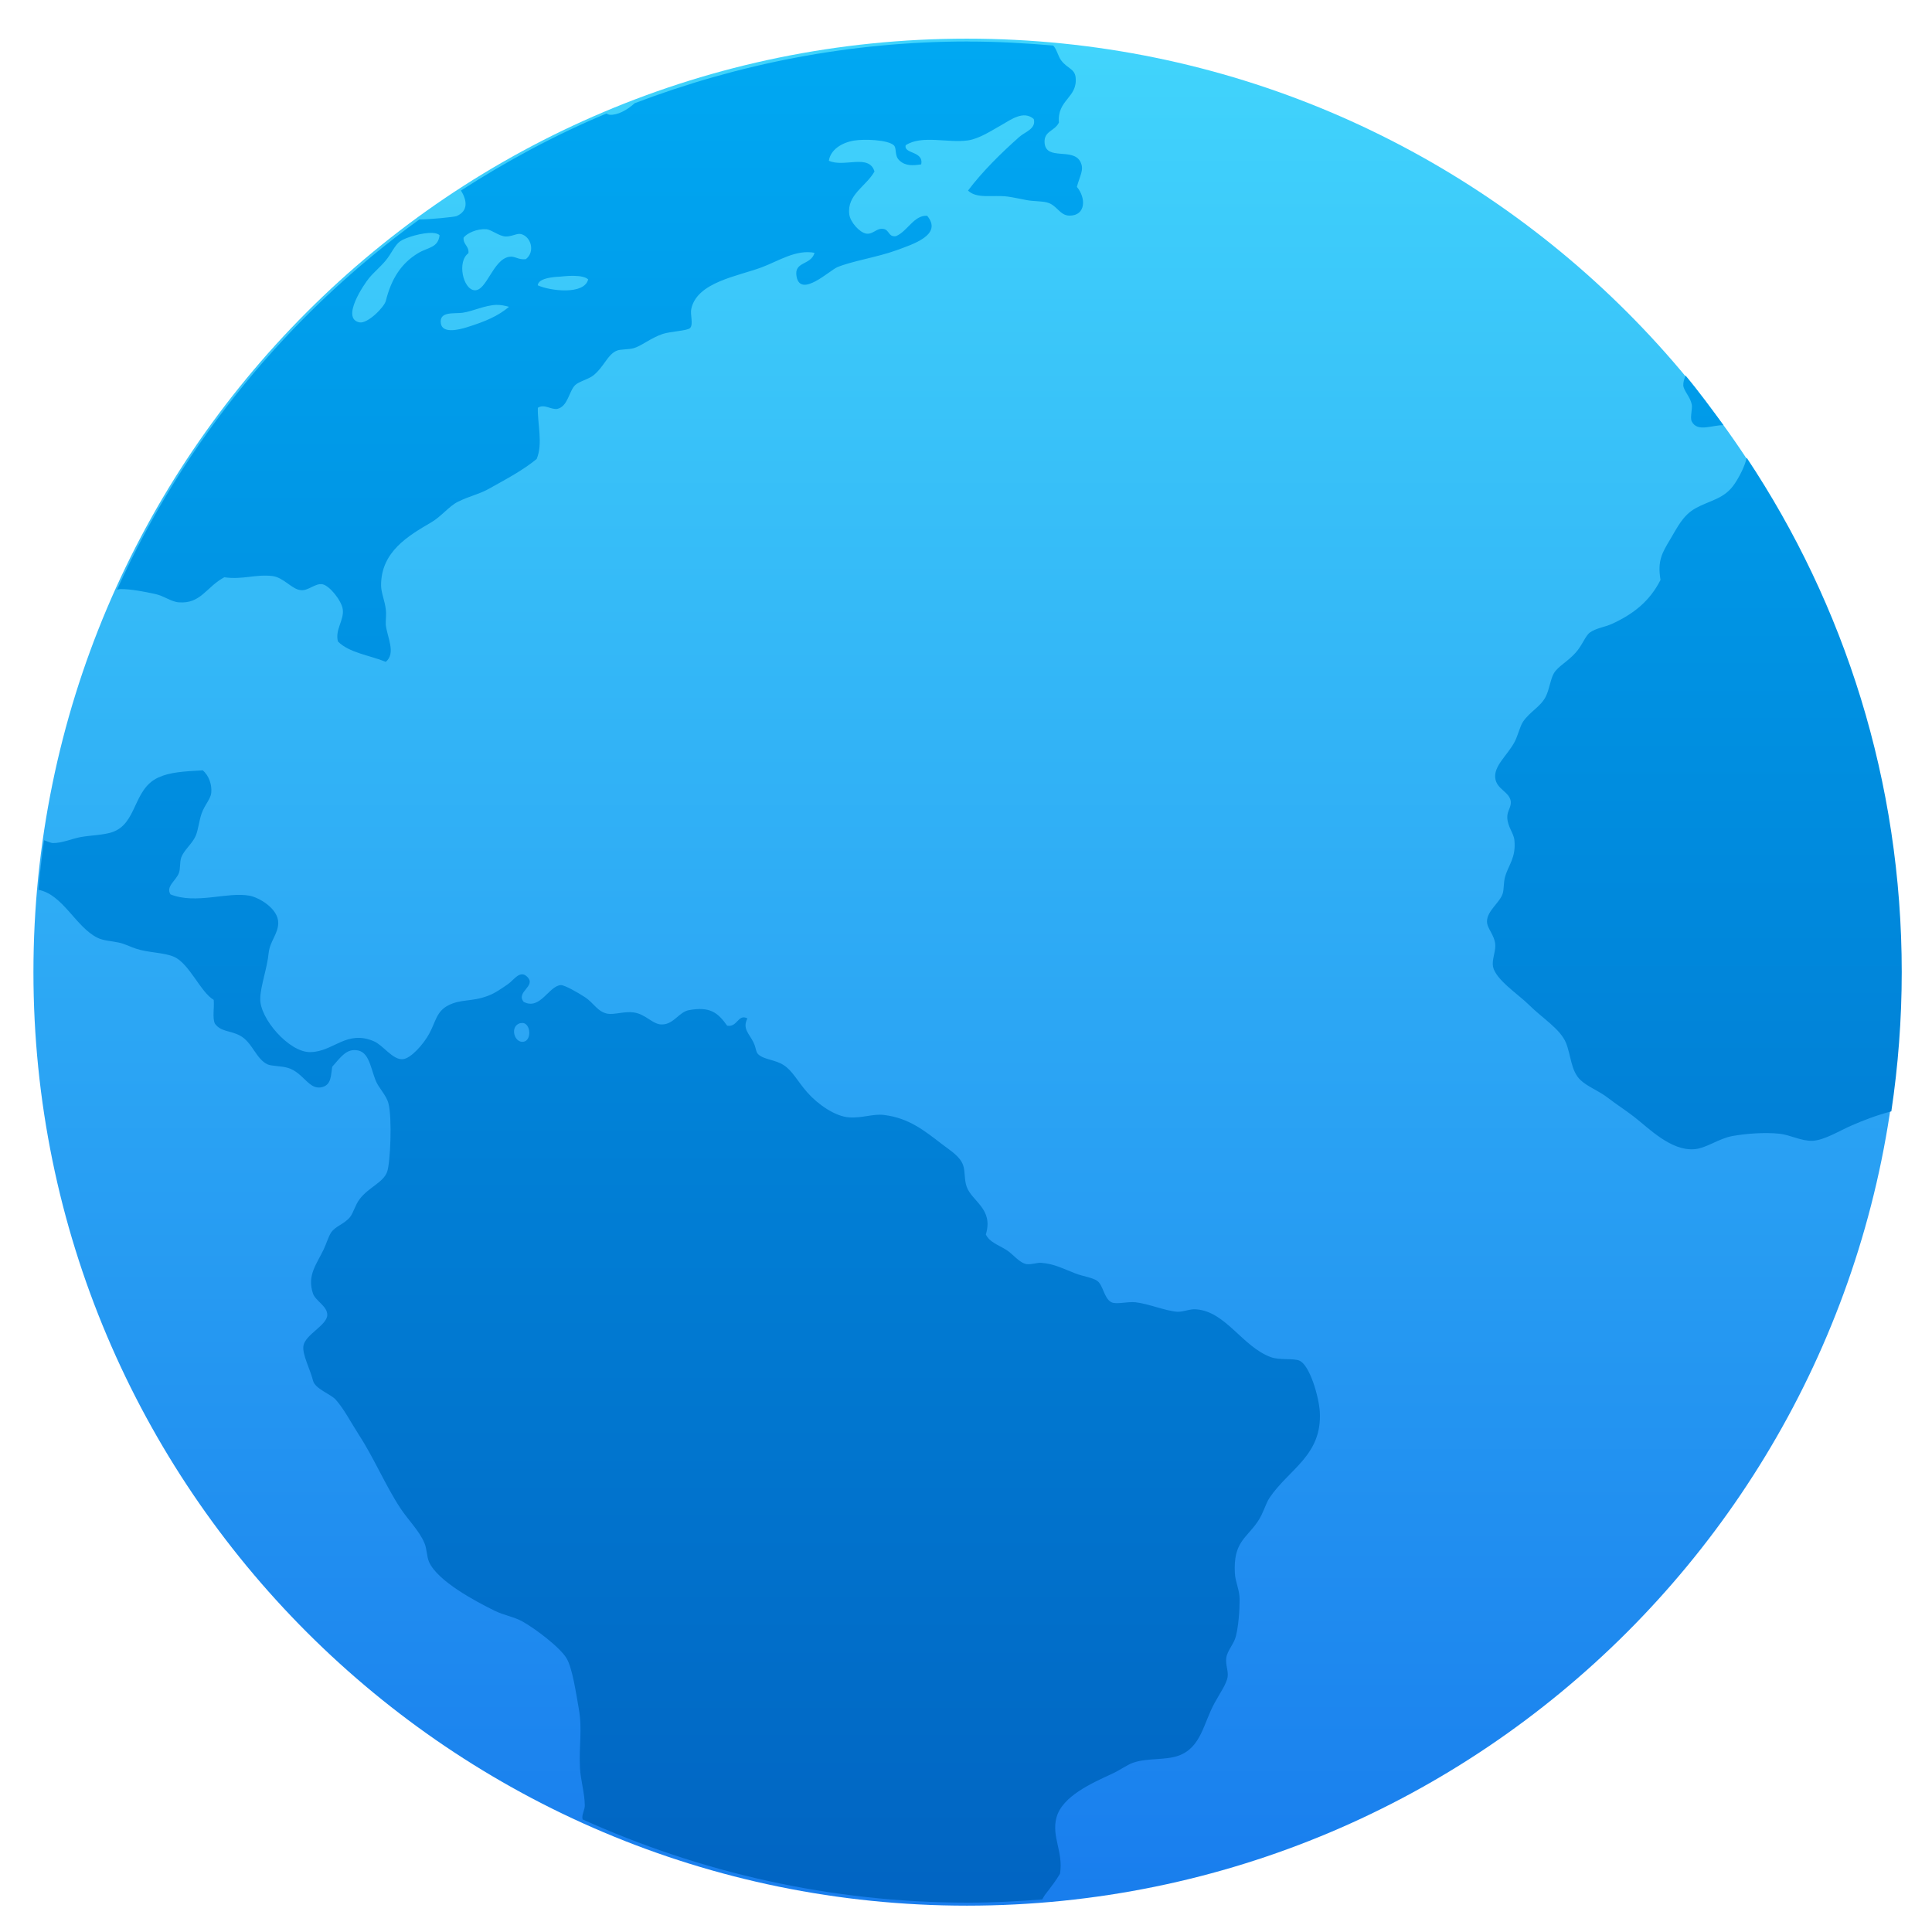
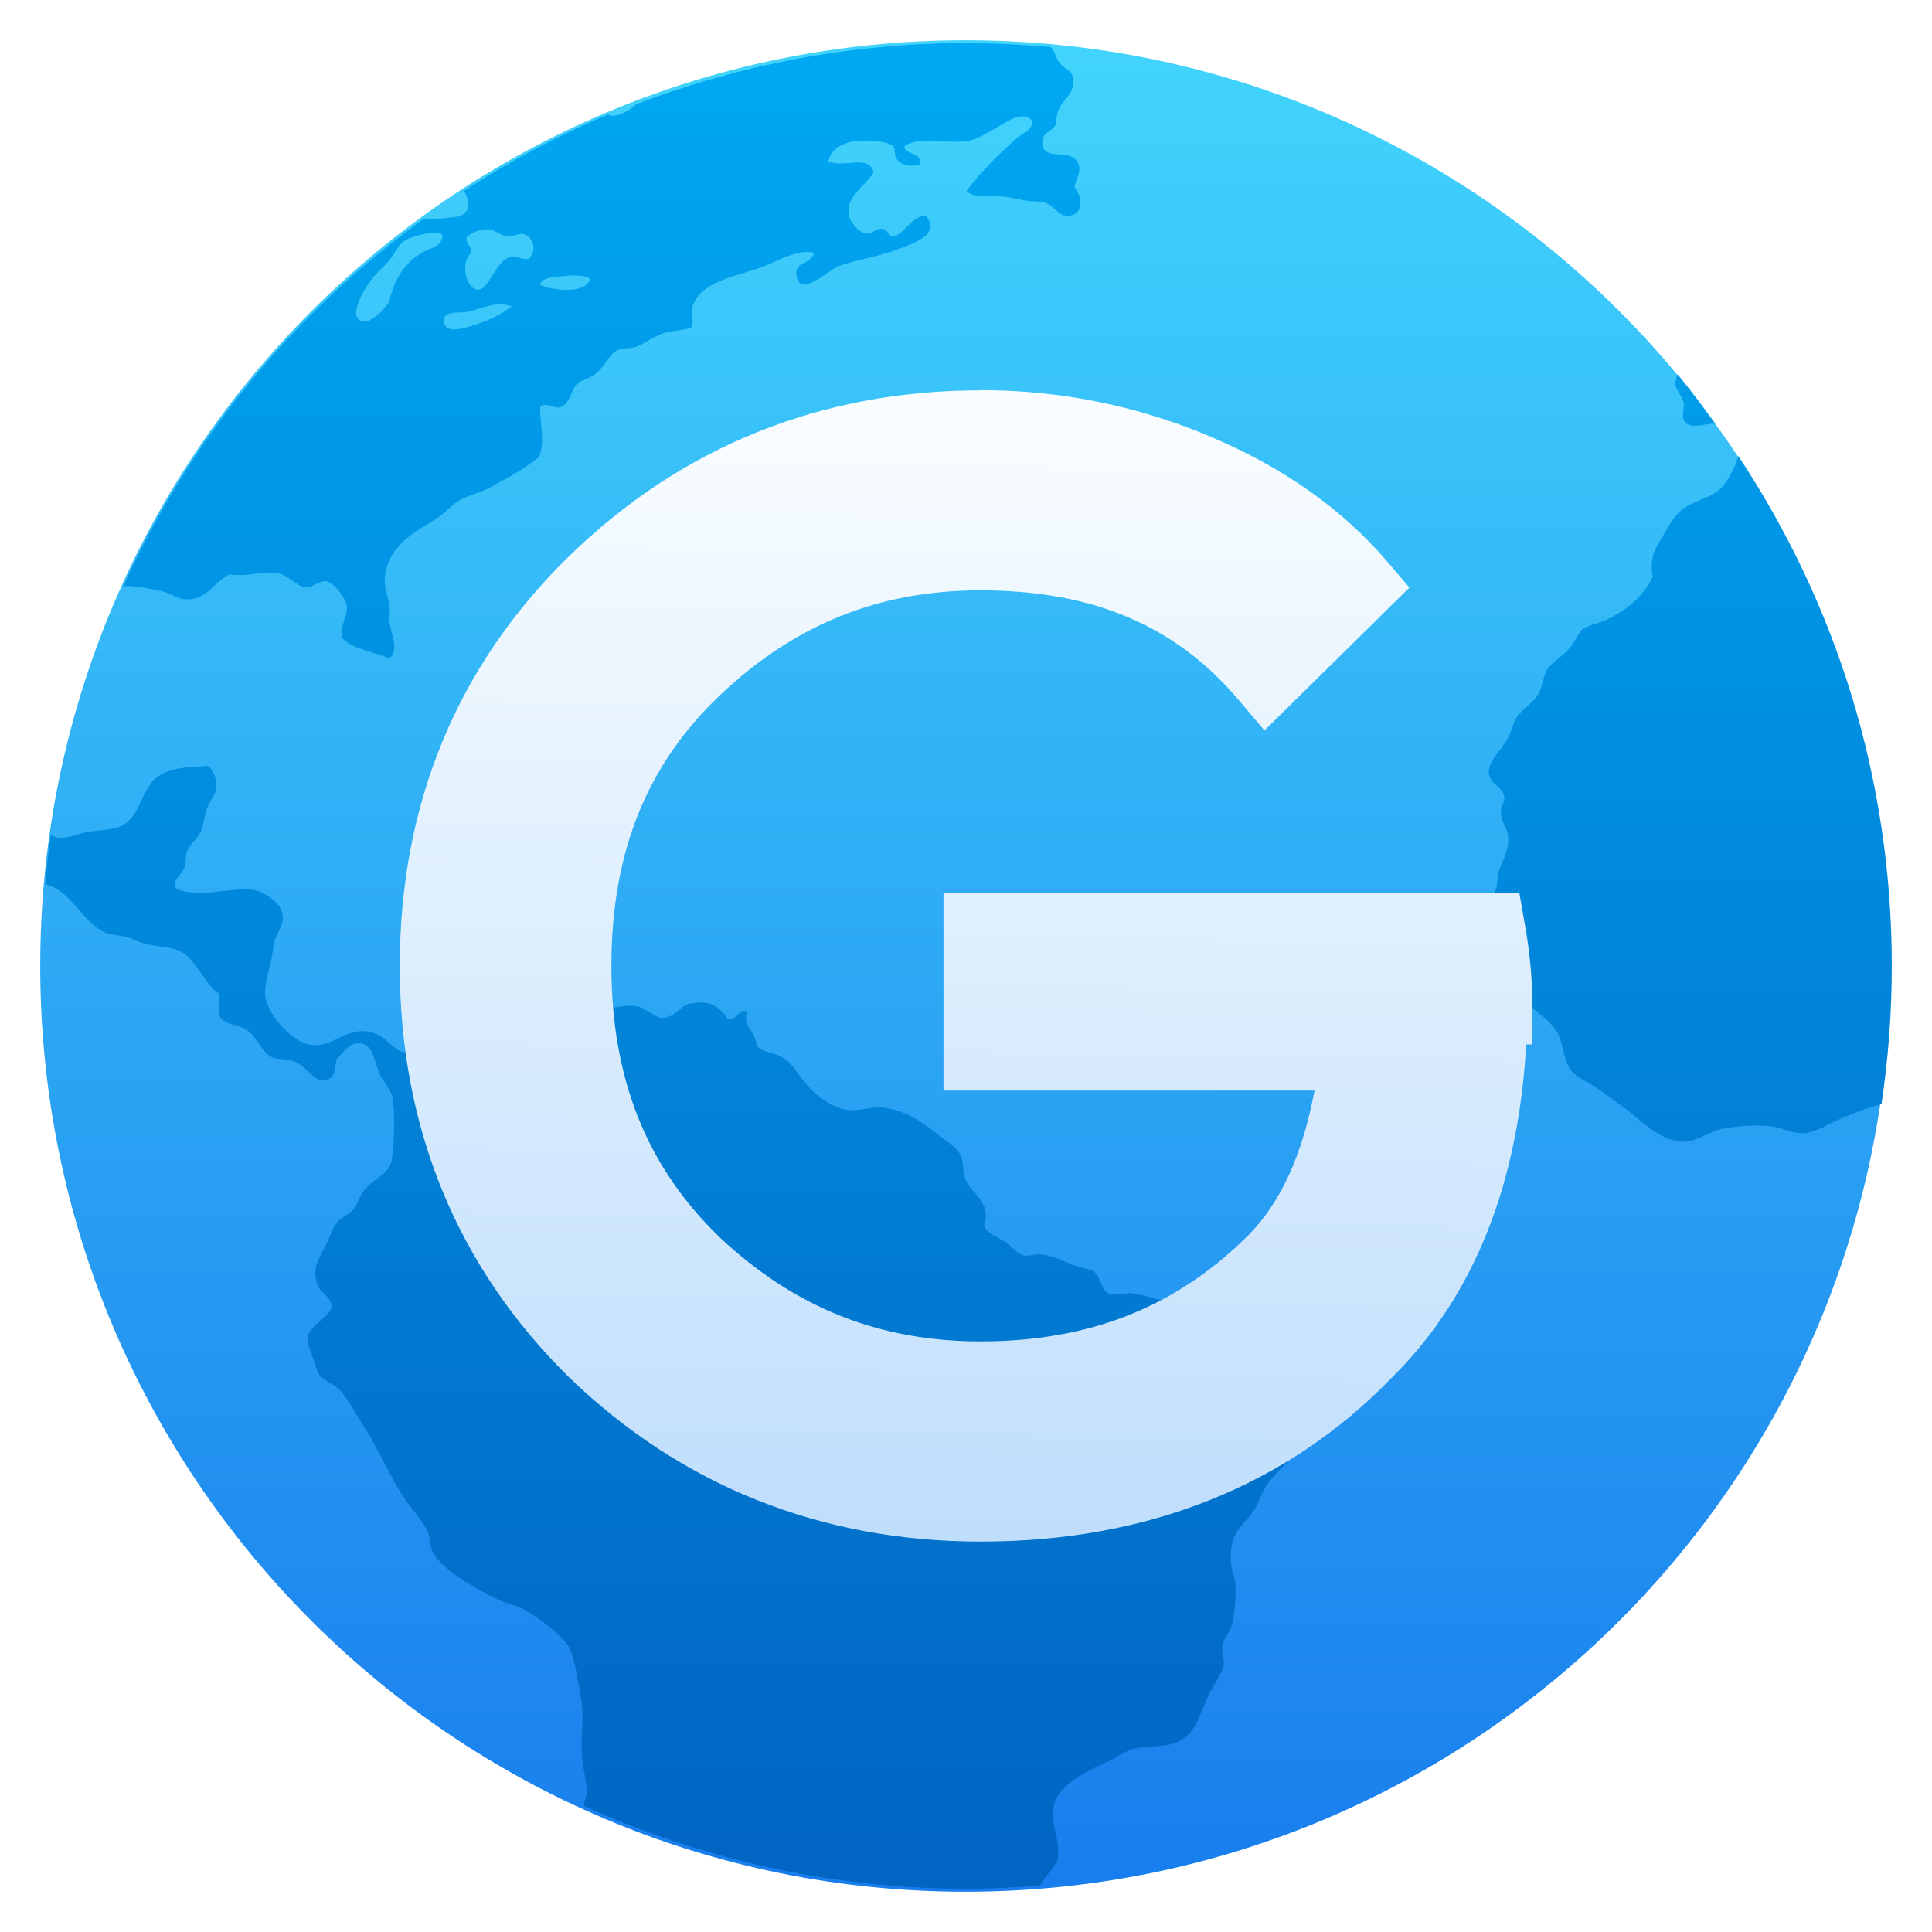
- <svg xmlns="http://www.w3.org/2000/svg" xmlns:xlink="http://www.w3.org/1999/xlink" width="32" height="32" id="svg5453" version="1.1" viewBox="0 0 32 32">
-   <defs id="defs5455">
-     <linearGradient id="linearGradient4194">
-       <stop id="stop4196" offset="0" style="stop-color:#187ced;stop-opacity:1" />
-       <stop id="stop4198" offset="1" style="stop-color:#42d6fc;stop-opacity:1" />
+ <svg xmlns="http://www.w3.org/2000/svg" xmlns:xlink="http://www.w3.org/1999/xlink" id="svg8" version="1.1" viewBox="0 0 12.7 12.7" height="48" width="48">
+   <defs id="defs2">
+     <linearGradient xlink:href="#a" id="linearGradient907" gradientUnits="userSpaceOnUse" x1="399.571" y1="545.798" x2="399.571" y2="517.798" />
+     <linearGradient id="a" gradientUnits="userSpaceOnUse" x1="399.571" x2="399.571" y1="545.798" y2="517.798">
+       <stop offset="0" stop-color="#3889e9" id="stop2" />
+       <stop offset="1" stop-color="#5ea5fb" id="stop4" />
    </linearGradient>
-     <linearGradient id="linearGradient4232">
-       <stop id="stop4234-0" offset="0" style="stop-color:#3889e9;stop-opacity:1" />
-       <stop id="stop4236" offset="1" style="stop-color:#5ea5fb;stop-opacity:1" />
+     <linearGradient id="c" gradientUnits="userSpaceOnUse" x1="400.556" x2="400.556" y1="546.927" y2="516.475">
+       <stop offset="0" stop-color="#187ced" id="stop12" />
+       <stop offset="1" stop-color="#42d6fc" id="stop14" />
    </linearGradient>
-     <linearGradient xlink:href="#linearGradient4232" id="linearGradient3426" x1="399.571" y1="545.798" x2="399.571" y2="517.798" gradientUnits="userSpaceOnUse" />
-     <linearGradient xlink:href="#linearGradient4263" id="linearGradient4161-1-2" x1="16.038" y1="29.505" x2="16.038" y2="2.32" gradientUnits="userSpaceOnUse" gradientTransform="matrix(1.103758,0,0,1.100189,382.9006,514.1883)" />
-     <linearGradient xlink:href="#linearGradient4194" id="linearGradient4288" x1="400.556" y1="546.927" x2="400.556" y2="516.475" gradientUnits="userSpaceOnUse" />
-     <linearGradient xlink:href="#linearGradient6537" id="linearGradient4200" x1="400.556" y1="546.927" x2="400.556" y2="516.475" gradientUnits="userSpaceOnUse" />
-     <linearGradient id="linearGradient4263">
-       <stop style="stop-color:#0164c2;stop-opacity:1" offset="0" id="stop4265" />
-       <stop style="stop-color:#00a9f3;stop-opacity:1" offset="1" id="stop4267" />
+     <linearGradient id="b" gradientTransform="matrix(1.103758,0,0,1.100189,382.9006,514.1883)" gradientUnits="userSpaceOnUse" x1="16.038" x2="16.038" y1="29.505" y2="2.32">
+       <stop offset="0" stop-color="#0164c2" id="stop7" />
+       <stop offset="1" stop-color="#00a9f3" id="stop9" />
    </linearGradient>
-     <linearGradient id="linearGradient6537">
-       <stop style="stop-color:#187ced;stop-opacity:1" offset="0" id="stop6539" />
-       <stop style="stop-color:#42d6fc;stop-opacity:1" offset="1" id="stop6541" />
+     <linearGradient gradientUnits="userSpaceOnUse" y2="14.028" x2="24.937" y1="37.653" x1="24.546" id="linearGradient1521" xlink:href="#linearGradient1519" gradientTransform="matrix(0.3149571,0,0,0.3149571,-1.383451,282.5704)" />
+     <linearGradient id="linearGradient1519">
+       <stop id="stop1515" offset="0" style="stop-color:#bfdefc;stop-opacity:1" />
+       <stop id="stop1517" offset="1" style="stop-color:#f9fdff;stop-opacity:1" />
    </linearGradient>
-     <linearGradient id="linearGradient4231">
-       <stop id="stop4233" offset="0" style="stop-color:#016ed4;stop-opacity:1" />
-       <stop id="stop4235" offset="1" style="stop-color:#00b1ff;stop-opacity:1" />
-     </linearGradient>
-     <linearGradient gradientUnits="userSpaceOnUse" y2="307.753" x2="-328.21" y1="649.741" x1="-324.944" id="linearGradient4237-0" xlink:href="#linearGradient4231" />
-     <linearGradient y2="307.753" x2="-328.21" y1="649.741" x1="-324.944" gradientUnits="userSpaceOnUse" id="linearGradient4266" xlink:href="#linearGradient4231" />
-     <linearGradient y2="307.753" x2="-328.21" y1="649.741" x1="-324.944" gradientUnits="userSpaceOnUse" id="linearGradient4270" xlink:href="#linearGradient4231" />
-     <linearGradient y2="307.753" x2="-328.21" y1="649.741" x1="-324.944" gradientUnits="userSpaceOnUse" id="linearGradient4274" xlink:href="#linearGradient4231" />
-     <linearGradient y2="307.753" x2="-328.21" y1="649.741" x1="-324.944" gradientUnits="userSpaceOnUse" id="linearGradient4278" xlink:href="#linearGradient4231" />
-     <linearGradient xlink:href="#linearGradient4232" id="linearGradient4774" gradientUnits="userSpaceOnUse" x1="399.571" y1="545.798" x2="399.571" y2="517.798" />
+     <linearGradient y2="517.798" x2="399.571" y1="545.798" x1="399.571" gradientUnits="userSpaceOnUse" id="linearGradient868" xlink:href="#a" />
  </defs>
-   <g id="layer1" transform="translate(-384.5714,-515.798)">
-     <ellipse r="14" cy="531.798" cx="400.571" id="ellipse4233" style="opacity:1;fill:url(#linearGradient3426);fill-opacity:1;stroke:none;stroke-width:4;stroke-miterlimit:4;stroke-dasharray:none;stroke-dashoffset:0;stroke-opacity:1" />
-     <g id="g4290" transform="matrix(1.05085,0,0,1.05085,-20.35317,-26.94005)">
-       <circle r="14" cy="531.798" cx="400.571" id="path3377" style="opacity:1;fill:url(#linearGradient4200);fill-opacity:1.0;stroke:url(#linearGradient4288);stroke-width:1.427;stroke-miterlimit:4;stroke-dasharray:none;stroke-dashoffset:0;stroke-opacity:1" />
-       <path style="fill:url(#linearGradient4161-1-2);fill-opacity:1;fill-rule:nonzero;stroke:none;stroke-width:0.7" d="m 400.589,517.129 c -1.856,0 -3.623,0.353 -5.255,0.973 -0.119,0.109 -0.273,0.192 -0.395,0.182 -0.017,-0.002 -0.033,-0.012 -0.051,-0.019 -0.805,0.336 -1.568,0.747 -2.292,1.213 0.094,0.152 0.122,0.322 -0.071,0.404 -0.033,0.013 -0.442,0.055 -0.585,0.052 -2.058,1.491 -3.71,3.496 -4.765,5.837 0.017,-0.003 0.032,-0.01 0.05,-0.011 0.16,-0.003 0.391,0.043 0.545,0.076 0.142,0.029 0.257,0.124 0.379,0.133 0.349,0.027 0.433,-0.244 0.717,-0.395 0.294,0.041 0.489,-0.05 0.754,-0.02 0.181,0.02 0.312,0.213 0.453,0.223 0.119,0.012 0.223,-0.111 0.338,-0.093 0.112,0.018 0.304,0.259 0.322,0.395 0.024,0.169 -0.125,0.321 -0.076,0.507 0.178,0.18 0.501,0.217 0.754,0.321 0.165,-0.136 0.022,-0.388 0,-0.584 -0.003,-0.087 0.012,-0.164 0,-0.244 -0.015,-0.135 -0.073,-0.259 -0.074,-0.375 -0.003,-0.535 0.433,-0.786 0.793,-0.997 0.156,-0.092 0.279,-0.253 0.414,-0.321 0.191,-0.095 0.333,-0.118 0.491,-0.206 0.286,-0.16 0.531,-0.288 0.754,-0.47 0.103,-0.243 0.01,-0.568 0.019,-0.808 0.103,-0.063 0.192,0.027 0.302,0.019 0.172,-0.035 0.187,-0.278 0.285,-0.375 0.057,-0.056 0.212,-0.095 0.283,-0.15 0.172,-0.134 0.228,-0.337 0.378,-0.395 0.054,-0.022 0.178,-0.015 0.263,-0.038 0.112,-0.03 0.271,-0.161 0.453,-0.223 0.119,-0.041 0.39,-0.05 0.435,-0.094 0.056,-0.057 -7.8e-4,-0.216 0.019,-0.301 0.091,-0.425 0.733,-0.515 1.112,-0.657 0.266,-0.1 0.539,-0.284 0.831,-0.228 -0.057,0.202 -0.329,0.13 -0.283,0.375 0.064,0.34 0.52,-0.097 0.641,-0.148 0.23,-0.097 0.625,-0.156 0.927,-0.265 0.265,-0.097 0.74,-0.244 0.49,-0.546 -0.208,-0.012 -0.309,0.244 -0.49,0.321 -0.125,0.021 -0.101,-0.105 -0.208,-0.115 -0.101,-0.012 -0.159,0.093 -0.263,0.075 -0.104,-0.017 -0.25,-0.18 -0.266,-0.301 -0.041,-0.314 0.266,-0.443 0.397,-0.678 -0.087,-0.284 -0.48,-0.058 -0.719,-0.169 0.023,-0.169 0.198,-0.286 0.397,-0.318 0.162,-0.027 0.527,-0.013 0.624,0.072 0.056,0.048 0.004,0.166 0.095,0.245 0.096,0.087 0.214,0.077 0.339,0.058 0.044,-0.214 -0.28,-0.161 -0.244,-0.302 0.255,-0.166 0.669,-0.03 0.982,-0.076 0.18,-0.027 0.368,-0.153 0.527,-0.242 0.151,-0.086 0.348,-0.235 0.509,-0.095 0.043,0.154 -0.14,0.204 -0.226,0.281 -0.289,0.256 -0.586,0.549 -0.81,0.847 0.138,0.134 0.388,0.066 0.621,0.094 0.091,0.012 0.205,0.038 0.302,0.056 0.113,0.021 0.232,0.014 0.32,0.037 0.159,0.038 0.201,0.208 0.358,0.208 0.258,-4.6e-4 0.261,-0.279 0.115,-0.453 0.046,-0.177 0.119,-0.27 0.056,-0.394 -0.116,-0.232 -0.543,-0.012 -0.565,-0.301 -0.013,-0.188 0.157,-0.179 0.226,-0.319 -0.031,-0.362 0.298,-0.389 0.263,-0.713 -0.015,-0.136 -0.13,-0.138 -0.226,-0.265 -0.049,-0.062 -0.072,-0.182 -0.128,-0.236 -0.44,-0.038 -0.886,-0.063 -1.336,-0.063 z m -7.593,2.959 0.002,0 c 0.088,0.012 0.194,0.107 0.3,0.115 0.1,0.003 0.184,-0.056 0.246,-0.038 0.158,0.041 0.224,0.279 0.075,0.395 -0.123,0.015 -0.171,-0.054 -0.264,-0.037 -0.256,0.043 -0.355,0.544 -0.546,0.527 -0.181,-0.015 -0.278,-0.454 -0.095,-0.584 0.012,-0.114 -0.084,-0.132 -0.077,-0.245 0.054,-0.069 0.209,-0.144 0.359,-0.132 z m -0.849,0.059 c 0.052,0.002 0.092,0.014 0.112,0.037 -0.025,0.2 -0.182,0.187 -0.338,0.281 -0.268,0.161 -0.423,0.407 -0.509,0.752 -0.025,0.1 -0.289,0.366 -0.417,0.339 -0.299,-0.063 0.083,-0.613 0.151,-0.696 0.076,-0.093 0.177,-0.174 0.266,-0.281 0.086,-0.104 0.142,-0.243 0.226,-0.301 0.091,-0.063 0.351,-0.138 0.509,-0.132 z m 2.233,0.676 c 0.096,0.002 0.182,0.018 0.221,0.056 -0.061,0.248 -0.598,0.183 -0.795,0.093 0.012,-0.094 0.16,-0.12 0.283,-0.132 0.087,-0.003 0.195,-0.021 0.29,-0.017 z m -1.221,0.458 c 0.064,-0.002 0.128,0.012 0.195,0.03 -0.174,0.145 -0.361,0.227 -0.66,0.321 -0.143,0.045 -0.391,0.101 -0.415,-0.059 -0.03,-0.196 0.21,-0.15 0.341,-0.168 0.165,-0.023 0.346,-0.118 0.539,-0.125 z m 18.739,1.114 c -0.023,0.054 -0.038,0.106 -0.036,0.158 0.012,0.091 0.111,0.178 0.134,0.301 0.012,0.065 -0.031,0.206 0,0.265 0.091,0.176 0.329,0.05 0.499,0.059 -0.193,-0.265 -0.386,-0.531 -0.596,-0.782 z m 0.964,1.293 c -0.027,0.13 -0.115,0.299 -0.187,0.407 -0.164,0.249 -0.388,0.261 -0.624,0.394 -0.197,0.111 -0.281,0.297 -0.397,0.49 -0.125,0.209 -0.202,0.335 -0.151,0.637 -0.169,0.333 -0.424,0.538 -0.773,0.696 -0.103,0.046 -0.244,0.064 -0.339,0.132 -0.075,0.054 -0.118,0.199 -0.226,0.319 -0.132,0.147 -0.271,0.209 -0.341,0.321 -0.054,0.087 -0.072,0.259 -0.132,0.375 -0.081,0.158 -0.252,0.235 -0.358,0.395 -0.048,0.074 -0.081,0.224 -0.134,0.321 -0.12,0.216 -0.324,0.372 -0.302,0.563 0.022,0.184 0.231,0.216 0.246,0.377 0.003,0.091 -0.06,0.146 -0.056,0.245 0.003,0.144 0.101,0.246 0.112,0.357 0.028,0.279 -0.095,0.391 -0.148,0.582 -0.025,0.091 -0.014,0.194 -0.038,0.265 -0.047,0.14 -0.242,0.266 -0.246,0.431 -0.002,0.117 0.121,0.212 0.131,0.377 0.003,0.114 -0.056,0.235 -0.036,0.339 0.04,0.205 0.407,0.443 0.566,0.602 0.213,0.213 0.493,0.377 0.585,0.602 0.077,0.19 0.076,0.438 0.226,0.582 0.11,0.106 0.293,0.172 0.434,0.282 0.132,0.103 0.275,0.192 0.415,0.301 0.23,0.179 0.577,0.536 0.943,0.509 0.191,-0.013 0.387,-0.169 0.604,-0.208 0.223,-0.04 0.512,-0.06 0.737,-0.037 0.172,0.017 0.35,0.12 0.529,0.112 0.189,-0.012 0.406,-0.151 0.621,-0.245 0.173,-0.075 0.385,-0.158 0.618,-0.219 0.107,-0.715 0.164,-1.448 0.164,-2.194 0,-3.003 -0.901,-5.787 -2.443,-8.107 z m -24.337,4.929 c -0.313,0.017 -0.519,0.031 -0.697,0.112 -0.408,0.185 -0.329,0.735 -0.737,0.865 -0.141,0.045 -0.335,0.047 -0.49,0.075 -0.134,0.025 -0.297,0.097 -0.435,0.094 -0.038,-4.7e-4 -0.093,-0.029 -0.141,-0.044 -0.036,0.258 -0.066,0.519 -0.089,0.781 0.388,0.074 0.588,0.587 0.931,0.756 0.094,0.047 0.217,0.05 0.338,0.076 0.097,0.022 0.172,0.063 0.266,0.095 0.2,0.067 0.444,0.059 0.604,0.13 0.24,0.106 0.417,0.557 0.624,0.678 0.012,0.122 -0.024,0.285 0.019,0.375 0.097,0.132 0.236,0.103 0.397,0.189 0.193,0.104 0.252,0.371 0.434,0.453 0.063,0.028 0.221,0.024 0.32,0.055 0.25,0.075 0.332,0.364 0.546,0.301 0.141,-0.041 0.129,-0.185 0.152,-0.319 0.093,-0.1 0.194,-0.259 0.339,-0.262 0.234,-0.012 0.255,0.241 0.341,0.468 0.048,0.128 0.174,0.24 0.207,0.375 0.059,0.234 0.029,0.933 -0.021,1.073 -0.059,0.171 -0.292,0.244 -0.435,0.434 -0.068,0.089 -0.1,0.22 -0.151,0.282 -0.092,0.112 -0.23,0.141 -0.299,0.245 -0.039,0.058 -0.077,0.183 -0.115,0.262 -0.113,0.239 -0.265,0.409 -0.17,0.696 0.04,0.118 0.225,0.197 0.226,0.337 5.3e-4,0.164 -0.349,0.31 -0.376,0.49 -0.021,0.134 0.108,0.372 0.151,0.546 0.031,0.131 0.28,0.213 0.358,0.301 0.132,0.148 0.238,0.358 0.359,0.544 0.239,0.366 0.427,0.813 0.66,1.167 0.123,0.186 0.296,0.353 0.378,0.546 0.042,0.097 0.036,0.213 0.074,0.301 0.135,0.303 0.73,0.62 1.038,0.771 0.144,0.07 0.303,0.094 0.435,0.168 0.2,0.111 0.596,0.41 0.697,0.584 0.09,0.157 0.146,0.539 0.19,0.789 0.059,0.33 6.7e-4,0.584 0.019,0.941 0.012,0.193 0.073,0.388 0.076,0.582 7.5e-4,0.068 -0.036,0.118 -0.039,0.188 -1.1e-4,0.011 0.004,0.024 0.004,0.035 1.853,0.836 3.907,1.312 6.08,1.312 0.393,0 0.781,-0.021 1.165,-0.051 0.017,-0.029 0.032,-0.059 0.054,-0.086 0.089,-0.116 0.167,-0.217 0.226,-0.319 0.056,-0.343 -0.137,-0.583 -0.056,-0.884 0.09,-0.338 0.558,-0.544 0.887,-0.696 0.113,-0.052 0.228,-0.137 0.32,-0.169 0.227,-0.079 0.511,-0.036 0.719,-0.112 0.354,-0.129 0.39,-0.507 0.565,-0.828 0.083,-0.152 0.191,-0.304 0.207,-0.412 0.014,-0.097 -0.036,-0.189 -0.021,-0.304 0.017,-0.114 0.119,-0.212 0.151,-0.337 0.041,-0.163 0.059,-0.402 0.059,-0.583 0,-0.149 -0.07,-0.28 -0.075,-0.414 -0.025,-0.488 0.177,-0.542 0.358,-0.808 0.091,-0.132 0.125,-0.282 0.188,-0.377 0.304,-0.452 0.831,-0.67 0.793,-1.354 -0.012,-0.226 -0.155,-0.737 -0.322,-0.809 -0.095,-0.041 -0.315,-0.003 -0.453,-0.056 -0.446,-0.166 -0.708,-0.717 -1.17,-0.752 -0.098,-0.012 -0.189,0.04 -0.3,0.038 -0.183,-0.012 -0.459,-0.128 -0.661,-0.15 -0.129,-0.013 -0.301,0.038 -0.378,0 -0.118,-0.057 -0.13,-0.274 -0.226,-0.338 -0.075,-0.053 -0.224,-0.07 -0.339,-0.115 -0.186,-0.07 -0.333,-0.154 -0.547,-0.169 -0.066,-0.003 -0.149,0.031 -0.226,0.021 -0.119,-0.021 -0.212,-0.16 -0.322,-0.226 -0.137,-0.084 -0.264,-0.123 -0.32,-0.242 0.124,-0.405 -0.218,-0.518 -0.302,-0.752 -0.04,-0.11 -0.022,-0.242 -0.056,-0.339 -0.05,-0.14 -0.188,-0.221 -0.341,-0.338 -0.273,-0.209 -0.515,-0.406 -0.905,-0.454 -0.172,-0.022 -0.342,0.052 -0.549,0.038 -0.22,-0.013 -0.495,-0.205 -0.66,-0.392 -0.16,-0.183 -0.237,-0.347 -0.377,-0.434 -0.132,-0.085 -0.307,-0.083 -0.397,-0.168 -0.04,-0.037 -0.033,-0.101 -0.076,-0.189 -0.066,-0.137 -0.178,-0.213 -0.095,-0.377 -0.15,-0.077 -0.154,0.143 -0.319,0.115 -0.147,-0.207 -0.271,-0.306 -0.604,-0.245 -0.152,0.028 -0.238,0.22 -0.415,0.225 -0.146,0.012 -0.26,-0.162 -0.453,-0.189 -0.145,-0.021 -0.31,0.039 -0.414,0.02 -0.161,-0.032 -0.211,-0.166 -0.358,-0.262 -0.108,-0.07 -0.317,-0.191 -0.378,-0.189 -0.19,0.012 -0.325,0.402 -0.586,0.264 -0.127,-0.161 0.207,-0.245 0.056,-0.395 -0.114,-0.114 -0.21,0.052 -0.302,0.115 -0.105,0.072 -0.203,0.143 -0.319,0.186 -0.259,0.097 -0.421,0.046 -0.624,0.15 -0.188,0.097 -0.196,0.259 -0.302,0.451 -0.087,0.158 -0.285,0.387 -0.415,0.397 -0.158,0.012 -0.309,-0.22 -0.453,-0.282 -0.432,-0.187 -0.641,0.166 -1,0.17 -0.333,0.012 -0.809,-0.536 -0.792,-0.848 0.003,-0.19 0.11,-0.479 0.132,-0.715 0.021,-0.187 0.149,-0.3 0.151,-0.471 0.003,-0.228 -0.304,-0.404 -0.453,-0.431 -0.352,-0.065 -0.842,0.141 -1.246,-0.021 -0.077,-0.127 0.09,-0.216 0.134,-0.339 0.025,-0.07 0.01,-0.165 0.036,-0.242 0.044,-0.12 0.171,-0.213 0.227,-0.339 0.042,-0.097 0.053,-0.237 0.095,-0.357 0.05,-0.137 0.14,-0.225 0.151,-0.321 0.013,-0.127 -0.034,-0.273 -0.134,-0.357 z m 5.044,3.981 c 0.128,0.012 0.144,0.275 0.013,0.297 -0.141,0.022 -0.213,-0.221 -0.076,-0.284 0.023,-0.012 0.045,-0.012 0.063,-0.011 l 0,-0.002 z" id="path34-7-3" />
-       <g transform="matrix(0.6280165,0,0,0.6280165,137.0014,200.0038)" id="layer1-22" />
-       <g transform="matrix(0.9516102,0,0,0.9516102,-17.49592,34.42344)" id="layer1-30">
-         <g transform="matrix(0.09021051,0,0,0.09021051,438.3362,482.0766)" id="g4207-2">
-           <g transform="matrix(1.204087,0,0,1.204087,-35.71922,-130.8496)" id="g4571-9">
-             <g id="layer1-5-32" transform="matrix(9.206295,0,0,9.206295,-4262.747,-3635.204)">
-               <g id="g4207-8-0" transform="matrix(0.09021051,0,0,0.09021051,438.3362,482.0766)">
-                 <g id="g4571-5-2" transform="matrix(1.204087,0,0,1.204087,63.52082,-89.41129)">
-                   <g id="layer1-9-8" transform="matrix(15.075,0,0,15.075,-6218.922,-8263.619)">
-                     <circle r="0" cy="531.798" cx="400.571" id="ellipse4233-2" style="opacity:1;fill:url(#linearGradient4774);fill-opacity:1;stroke:none;stroke-width:4;stroke-miterlimit:4;stroke-dasharray:none;stroke-dashoffset:0;stroke-opacity:1" />
-                   </g>
-                 </g>
-               </g>
-             </g>
-             <g id="layer1-4-52" transform="matrix(9.206295,0,0,9.206295,-4388.458,-4368.38)" style="display:inline" />
-             <g transform="translate(-14.07353,-2.010505)" id="g5299-3">
-               <g transform="matrix(0.9594637,0,0,0.9594637,-17.71079,32.81424)" id="g4724-0">
-                 <g id="g6482-7" transform="translate(107.0692,39.91938)">
-                   <g transform="translate(2.9510586e-6,-0.8787642)" id="g4224-1">
-                     <g id="g5856-5" transform="matrix(0.9482425,0,0,0.9482425,-4.646926,6.824388)" />
-                     <g transform="matrix(1.051075,0,0,1.051075,16.46024,-22.65007)" id="g4222-5">
-                       <g style="fill:url(#linearGradient4237-0);fill-opacity:1;stroke:none;stroke-width:15.27;stroke-miterlimit:4;stroke-dasharray:none" transform="matrix(1.263185,0,0,1.263185,90.22739,-154.9607)" id="g4235-8">
-                         <g transform="matrix(8.797127,0,0,8.797127,-3865.87,-4050.798)" id="layer1-14-6" style="fill:url(#linearGradient4278);fill-opacity:1;stroke:none;stroke-width:1.736;stroke-miterlimit:4;stroke-dasharray:none">
-                           <g id="layer1-1-6" transform="matrix(1.678138,0,0,1.678138,-263.9189,-368.6503)" style="fill:url(#linearGradient4270);fill-opacity:1;stroke:none;stroke-width:1.034;stroke-miterlimit:4;stroke-dasharray:none">
-                             <path d="" style="opacity:1;fill:url(#linearGradient4266);fill-opacity:1;stroke:none;stroke-width:1.034;stroke-linecap:round;stroke-linejoin:round;stroke-miterlimit:4;stroke-dasharray:none;stroke-opacity:1" id="path4693-0" r="13.408" cy="526.612" cx="396.619" />
-                           </g>
-                           <g style="fill:url(#linearGradient4274);fill-opacity:1;stroke:none;stroke-width:1.591;stroke-miterlimit:4;stroke-dasharray:none" id="layer1-8-9" transform="matrix(1.090726,0,0,1.090726,-87.78323,-57.81163)" />
-                         </g>
-                       </g>
-                       <g transform="matrix(0.8235306,0,0,0.8235306,-685.0886,86.35657)" id="g4207-88-3" />
-                     </g>
-                   </g>
-                 </g>
-               </g>
-             </g>
-           </g>
-         </g>
+   <g transform="translate(0,-284.3)" id="layer1">
+     <g transform="matrix(0.3933206,0,0,0.3935756,-151.2132,81.30712)" id="g27">
+       <circle style="fill:url(#linearGradient868)" r="0" cx="400.571" cy="531.798" id="ellipse17" />
+       <g transform="matrix(1.05085,0,0,1.05085,-20.35317,-26.94005)" id="g25">
+         <circle style="fill:url(#c);stroke:url(#c);stroke-width:1.427" cx="400.571" cy="531.798" r="14" id="circle19" />
+         <path style="fill:url(#b)" d="m 400.589,517.129 c -1.856,0 -3.623,0.353 -5.255,0.973 -0.119,0.109 -0.273,0.192 -0.395,0.182 -0.017,-0.002 -0.033,-0.012 -0.051,-0.019 -0.805,0.336 -1.568,0.747 -2.292,1.213 0.094,0.152 0.122,0.322 -0.071,0.404 -0.033,0.013 -0.442,0.055 -0.585,0.052 -2.058,1.491 -3.71,3.496 -4.765,5.837 0.017,-0.003 0.032,-0.01 0.05,-0.011 0.16,-0.003 0.391,0.043 0.545,0.076 0.142,0.029 0.257,0.124 0.379,0.133 0.349,0.027 0.433,-0.244 0.717,-0.395 0.294,0.041 0.489,-0.05 0.754,-0.02 0.181,0.02 0.312,0.213 0.453,0.223 0.119,0.012 0.223,-0.111 0.338,-0.093 0.112,0.018 0.304,0.259 0.322,0.395 0.024,0.169 -0.125,0.321 -0.076,0.507 0.178,0.18 0.501,0.217 0.754,0.321 0.165,-0.136 0.022,-0.388 0,-0.584 -0.003,-0.087 0.012,-0.164 0,-0.244 -0.015,-0.135 -0.073,-0.259 -0.074,-0.375 -0.003,-0.535 0.433,-0.786 0.793,-0.997 0.156,-0.092 0.279,-0.253 0.414,-0.321 0.191,-0.095 0.333,-0.118 0.491,-0.206 0.286,-0.16 0.531,-0.288 0.754,-0.47 0.103,-0.243 0.01,-0.568 0.019,-0.808 0.103,-0.063 0.192,0.027 0.302,0.019 0.172,-0.035 0.187,-0.278 0.285,-0.375 0.057,-0.056 0.212,-0.095 0.283,-0.15 0.172,-0.134 0.228,-0.337 0.378,-0.395 0.054,-0.022 0.178,-0.015 0.263,-0.038 0.112,-0.03 0.271,-0.161 0.453,-0.223 0.119,-0.041 0.39,-0.05 0.435,-0.094 0.056,-0.057 -7.8e-4,-0.216 0.019,-0.301 0.091,-0.425 0.733,-0.515 1.112,-0.657 0.266,-0.1 0.539,-0.284 0.831,-0.228 -0.057,0.202 -0.329,0.13 -0.283,0.375 0.064,0.34 0.52,-0.097 0.641,-0.148 0.23,-0.097 0.625,-0.156 0.927,-0.265 0.265,-0.097 0.74,-0.244 0.49,-0.546 -0.208,-0.012 -0.309,0.244 -0.49,0.321 -0.125,0.021 -0.101,-0.105 -0.208,-0.115 -0.101,-0.012 -0.159,0.093 -0.263,0.075 -0.104,-0.017 -0.25,-0.18 -0.266,-0.301 -0.041,-0.314 0.266,-0.443 0.397,-0.678 -0.087,-0.284 -0.48,-0.058 -0.719,-0.169 0.023,-0.169 0.198,-0.286 0.397,-0.318 0.162,-0.027 0.527,-0.013 0.624,0.072 0.056,0.048 0.004,0.166 0.095,0.245 0.096,0.087 0.214,0.077 0.339,0.058 0.044,-0.214 -0.28,-0.161 -0.244,-0.302 0.255,-0.166 0.669,-0.03 0.982,-0.076 0.18,-0.027 0.368,-0.153 0.527,-0.242 0.151,-0.086 0.348,-0.235 0.509,-0.095 0.043,0.154 -0.14,0.204 -0.226,0.281 -0.289,0.256 -0.586,0.549 -0.81,0.847 0.138,0.134 0.388,0.066 0.621,0.094 0.091,0.012 0.205,0.038 0.302,0.056 0.113,0.021 0.232,0.014 0.32,0.037 0.159,0.038 0.201,0.208 0.358,0.208 0.258,-4.6e-4 0.261,-0.279 0.115,-0.453 0.046,-0.177 0.119,-0.27 0.056,-0.394 -0.116,-0.232 -0.543,-0.012 -0.565,-0.301 -0.013,-0.188 0.157,-0.179 0.226,-0.319 -0.031,-0.362 0.298,-0.389 0.263,-0.713 -0.015,-0.136 -0.13,-0.138 -0.226,-0.265 -0.049,-0.062 -0.072,-0.182 -0.128,-0.236 -0.44,-0.038 -0.886,-0.063 -1.336,-0.063 z m -7.593,2.959 h 0.002 c 0.088,0.012 0.194,0.107 0.3,0.115 0.1,0.003 0.184,-0.056 0.246,-0.038 0.158,0.041 0.224,0.279 0.075,0.395 -0.123,0.015 -0.171,-0.054 -0.264,-0.037 -0.256,0.043 -0.355,0.544 -0.546,0.527 -0.181,-0.015 -0.278,-0.454 -0.095,-0.584 0.012,-0.114 -0.084,-0.132 -0.077,-0.245 0.054,-0.069 0.209,-0.144 0.359,-0.132 z m -0.849,0.059 c 0.052,0.002 0.092,0.014 0.112,0.037 -0.025,0.2 -0.182,0.187 -0.338,0.281 -0.268,0.161 -0.423,0.407 -0.509,0.752 -0.025,0.1 -0.289,0.366 -0.417,0.339 -0.299,-0.063 0.083,-0.613 0.151,-0.696 0.076,-0.093 0.177,-0.174 0.266,-0.281 0.086,-0.104 0.142,-0.243 0.226,-0.301 0.091,-0.063 0.351,-0.138 0.509,-0.132 z m 2.233,0.676 c 0.096,0.002 0.182,0.018 0.221,0.056 -0.061,0.248 -0.598,0.183 -0.795,0.093 0.012,-0.094 0.16,-0.12 0.283,-0.132 0.087,-0.003 0.195,-0.021 0.29,-0.017 z m -1.221,0.458 c 0.064,-0.002 0.128,0.012 0.195,0.03 -0.174,0.145 -0.361,0.227 -0.66,0.321 -0.143,0.045 -0.391,0.101 -0.415,-0.059 -0.03,-0.196 0.21,-0.15 0.341,-0.168 0.165,-0.023 0.346,-0.118 0.539,-0.125 z m 18.739,1.114 c -0.023,0.054 -0.038,0.106 -0.036,0.158 0.012,0.091 0.111,0.178 0.134,0.301 0.012,0.065 -0.031,0.206 0,0.265 0.091,0.176 0.329,0.05 0.499,0.059 -0.193,-0.265 -0.386,-0.531 -0.596,-0.782 z m 0.964,1.293 c -0.027,0.13 -0.115,0.299 -0.187,0.407 -0.164,0.249 -0.388,0.261 -0.624,0.394 -0.197,0.111 -0.281,0.297 -0.397,0.49 -0.125,0.209 -0.202,0.335 -0.151,0.637 -0.169,0.333 -0.424,0.538 -0.773,0.696 -0.103,0.046 -0.244,0.064 -0.339,0.132 -0.075,0.054 -0.118,0.199 -0.226,0.319 -0.132,0.147 -0.271,0.209 -0.341,0.321 -0.054,0.087 -0.072,0.259 -0.132,0.375 -0.081,0.158 -0.252,0.235 -0.358,0.395 -0.048,0.074 -0.081,0.224 -0.134,0.321 -0.12,0.216 -0.324,0.372 -0.302,0.563 0.022,0.184 0.231,0.216 0.246,0.377 0.003,0.091 -0.06,0.146 -0.056,0.245 0.003,0.144 0.101,0.246 0.112,0.357 0.028,0.279 -0.095,0.391 -0.148,0.582 -0.025,0.091 -0.014,0.194 -0.038,0.265 -0.047,0.14 -0.242,0.266 -0.246,0.431 -0.002,0.117 0.121,0.212 0.131,0.377 0.003,0.114 -0.056,0.235 -0.036,0.339 0.04,0.205 0.407,0.443 0.566,0.602 0.213,0.213 0.493,0.377 0.585,0.602 0.077,0.19 0.076,0.438 0.226,0.582 0.11,0.106 0.293,0.172 0.434,0.282 0.132,0.103 0.275,0.192 0.415,0.301 0.23,0.179 0.577,0.536 0.943,0.509 0.191,-0.013 0.387,-0.169 0.604,-0.208 0.223,-0.04 0.512,-0.06 0.737,-0.037 0.172,0.017 0.35,0.12 0.529,0.112 0.189,-0.012 0.406,-0.151 0.621,-0.245 0.173,-0.075 0.385,-0.158 0.618,-0.219 0.107,-0.715 0.164,-1.448 0.164,-2.194 0,-3.003 -0.901,-5.787 -2.443,-8.107 z m -24.337,4.929 c -0.313,0.017 -0.519,0.031 -0.697,0.112 -0.408,0.185 -0.329,0.735 -0.737,0.865 -0.141,0.045 -0.335,0.047 -0.49,0.075 -0.134,0.025 -0.297,0.097 -0.435,0.094 -0.038,-4.7e-4 -0.093,-0.029 -0.141,-0.044 -0.036,0.258 -0.066,0.519 -0.089,0.781 0.388,0.074 0.588,0.587 0.931,0.756 0.094,0.047 0.217,0.05 0.338,0.076 0.097,0.022 0.172,0.063 0.266,0.095 0.2,0.067 0.444,0.059 0.604,0.13 0.24,0.106 0.417,0.557 0.624,0.678 0.012,0.122 -0.024,0.285 0.019,0.375 0.097,0.132 0.236,0.103 0.397,0.189 0.193,0.104 0.252,0.371 0.434,0.453 0.063,0.028 0.221,0.024 0.32,0.055 0.25,0.075 0.332,0.364 0.546,0.301 0.141,-0.041 0.129,-0.185 0.152,-0.319 0.093,-0.1 0.194,-0.259 0.339,-0.262 0.234,-0.012 0.255,0.241 0.341,0.468 0.048,0.128 0.174,0.24 0.207,0.375 0.059,0.234 0.029,0.933 -0.021,1.073 -0.059,0.171 -0.292,0.244 -0.435,0.434 -0.068,0.089 -0.1,0.22 -0.151,0.282 -0.092,0.112 -0.23,0.141 -0.299,0.245 -0.039,0.058 -0.077,0.183 -0.115,0.262 -0.113,0.239 -0.265,0.409 -0.17,0.696 0.04,0.118 0.225,0.197 0.226,0.337 5.3e-4,0.164 -0.349,0.31 -0.376,0.49 -0.021,0.134 0.108,0.372 0.151,0.546 0.031,0.131 0.28,0.213 0.358,0.301 0.132,0.148 0.238,0.358 0.359,0.544 0.239,0.366 0.427,0.813 0.66,1.167 0.123,0.186 0.296,0.353 0.378,0.546 0.042,0.097 0.036,0.213 0.074,0.301 0.135,0.303 0.73,0.62 1.038,0.771 0.144,0.07 0.303,0.094 0.435,0.168 0.2,0.111 0.596,0.41 0.697,0.584 0.09,0.157 0.146,0.539 0.19,0.789 0.059,0.33 6.7e-4,0.584 0.019,0.941 0.012,0.193 0.073,0.388 0.076,0.582 7.5e-4,0.068 -0.036,0.118 -0.039,0.188 -1.1e-4,0.011 0.004,0.024 0.004,0.035 1.853,0.836 3.907,1.312 6.08,1.312 0.393,0 0.781,-0.021 1.165,-0.051 0.017,-0.029 0.032,-0.059 0.054,-0.086 0.089,-0.116 0.167,-0.217 0.226,-0.319 0.056,-0.343 -0.137,-0.583 -0.056,-0.884 0.09,-0.338 0.558,-0.544 0.887,-0.696 0.113,-0.052 0.228,-0.137 0.32,-0.169 0.227,-0.079 0.511,-0.036 0.719,-0.112 0.354,-0.129 0.39,-0.507 0.565,-0.828 0.083,-0.152 0.191,-0.304 0.207,-0.412 0.014,-0.097 -0.036,-0.189 -0.021,-0.304 0.017,-0.114 0.119,-0.212 0.151,-0.337 0.041,-0.163 0.059,-0.402 0.059,-0.583 0,-0.149 -0.07,-0.28 -0.075,-0.414 -0.025,-0.488 0.177,-0.542 0.358,-0.808 0.091,-0.132 0.125,-0.282 0.188,-0.377 0.304,-0.452 0.831,-0.67 0.793,-1.354 -0.012,-0.226 -0.155,-0.737 -0.322,-0.809 -0.095,-0.041 -0.315,-0.003 -0.453,-0.056 -0.446,-0.166 -0.708,-0.717 -1.17,-0.752 -0.098,-0.012 -0.189,0.04 -0.3,0.038 -0.183,-0.012 -0.459,-0.128 -0.661,-0.15 -0.129,-0.013 -0.301,0.038 -0.378,0 -0.118,-0.057 -0.13,-0.274 -0.226,-0.338 -0.075,-0.053 -0.224,-0.07 -0.339,-0.115 -0.186,-0.07 -0.333,-0.154 -0.547,-0.169 -0.066,-0.003 -0.149,0.031 -0.226,0.021 -0.119,-0.021 -0.212,-0.16 -0.322,-0.226 -0.137,-0.084 -0.264,-0.123 -0.32,-0.242 0.124,-0.405 -0.218,-0.518 -0.302,-0.752 -0.04,-0.11 -0.022,-0.242 -0.056,-0.339 -0.05,-0.14 -0.188,-0.221 -0.341,-0.338 -0.273,-0.209 -0.515,-0.406 -0.905,-0.454 -0.172,-0.022 -0.342,0.052 -0.549,0.038 -0.22,-0.013 -0.495,-0.205 -0.66,-0.392 -0.16,-0.183 -0.237,-0.347 -0.377,-0.434 -0.132,-0.085 -0.307,-0.083 -0.397,-0.168 -0.04,-0.037 -0.033,-0.101 -0.076,-0.189 -0.066,-0.137 -0.178,-0.213 -0.095,-0.377 -0.15,-0.077 -0.154,0.143 -0.319,0.115 -0.147,-0.207 -0.271,-0.306 -0.604,-0.245 -0.152,0.028 -0.238,0.22 -0.415,0.225 -0.146,0.012 -0.26,-0.162 -0.453,-0.189 -0.145,-0.021 -0.31,0.039 -0.414,0.02 -0.161,-0.032 -0.211,-0.166 -0.358,-0.262 -0.108,-0.07 -0.317,-0.191 -0.378,-0.189 -0.19,0.012 -0.325,0.402 -0.586,0.264 -0.127,-0.161 0.207,-0.245 0.056,-0.395 -0.114,-0.114 -0.21,0.052 -0.302,0.115 -0.105,0.072 -0.203,0.143 -0.319,0.186 -0.259,0.097 -0.421,0.046 -0.624,0.15 -0.188,0.097 -0.196,0.259 -0.302,0.451 -0.087,0.158 -0.285,0.387 -0.415,0.397 -0.158,0.012 -0.309,-0.22 -0.453,-0.282 -0.432,-0.187 -0.641,0.166 -1,0.17 -0.333,0.012 -0.809,-0.536 -0.792,-0.848 0.003,-0.19 0.11,-0.479 0.132,-0.715 0.021,-0.187 0.149,-0.3 0.151,-0.471 0.003,-0.228 -0.304,-0.404 -0.453,-0.431 -0.352,-0.065 -0.842,0.141 -1.246,-0.021 -0.077,-0.127 0.09,-0.216 0.134,-0.339 0.025,-0.07 0.01,-0.165 0.036,-0.242 0.044,-0.12 0.171,-0.213 0.227,-0.339 0.042,-0.097 0.053,-0.237 0.095,-0.357 0.05,-0.137 0.14,-0.225 0.151,-0.321 0.013,-0.127 -0.034,-0.273 -0.134,-0.357 z m 5.044,3.981 c 0.128,0.012 0.144,0.275 0.013,0.297 -0.141,0.022 -0.213,-0.221 -0.076,-0.284 0.023,-0.012 0.045,-0.012 0.063,-0.011 v -0.002 z" id="path21" />
+         <circle style="fill:url(#linearGradient907)" cx="400.571" cy="531.798" r="0" transform="matrix(1.55823,0,0,1.55823,-264.2983,-296.9107)" id="circle23" />
      </g>
    </g>
+     <path style="color:#000000;font-style:normal;font-variant:normal;font-weight:normal;font-stretch:normal;font-size:medium;line-height:normal;font-family:sans-serif;font-variant-ligatures:normal;font-variant-position:normal;font-variant-caps:normal;font-variant-numeric:normal;font-variant-alternates:normal;font-feature-settings:normal;text-indent:0;text-align:start;text-decoration:none;text-decoration-line:none;text-decoration-style:solid;text-decoration-color:#000000;letter-spacing:normal;word-spacing:normal;text-transform:none;writing-mode:lr-tb;direction:ltr;text-orientation:mixed;dominant-baseline:auto;baseline-shift:baseline;text-anchor:start;white-space:normal;shape-padding:0;clip-rule:nonzero;display:inline;overflow:visible;visibility:visible;opacity:1;isolation:auto;mix-blend-mode:normal;color-interpolation:sRGB;color-interpolation-filters:linearRGB;solid-color:#000000;solid-opacity:1;vector-effect:none;fill:url(#linearGradient1521);fill-opacity:1;fill-rule:nonzero;stroke:none;stroke-width:0.486;stroke-linecap:butt;stroke-linejoin:miter;stroke-miterlimit:4;stroke-dasharray:none;stroke-dashoffset:0;stroke-opacity:1;color-rendering:auto;image-rendering:auto;shape-rendering:auto;text-rendering:auto;enable-background:accumulate" d="m 6.446,286.866 c -1.05,0 -1.969,0.371 -2.708,1.093 -0.735,0.718 -1.11,1.632 -1.11,2.691 0,1.059 0.375,1.976 1.109,2.7 l 8.202e-4,8.2e-4 8.202e-4,8.2e-4 c 0.74,0.716 1.659,1.082 2.708,1.082 1.09,0 2.011,-0.363 2.703,-1.078 0.562,-0.556 0.833,-1.312 0.883,-2.19 h 0.041 v -0.242 c 0,-0.18 -0.017,-0.364 -0.051,-0.553 l -0.035,-0.199 H 6.202 v 1.297 h 2.439 c -0.076,0.402 -0.212,0.732 -0.446,0.962 -0.469,0.463 -1.035,0.687 -1.749,0.687 -0.666,0 -1.221,-0.221 -1.713,-0.682 -0.478,-0.461 -0.714,-1.037 -0.714,-1.787 0,-0.75 0.235,-1.323 0.713,-1.778 0.492,-0.467 1.047,-0.69 1.713,-0.69 0.745,0 1.286,0.235 1.696,0.719 l 0.171,0.202 0.953,-0.939 -0.145,-0.17 c -0.297,-0.348 -0.689,-0.623 -1.167,-0.824 -0.478,-0.202 -0.984,-0.304 -1.509,-0.304 z" id="path889" />
  </g>
</svg>
